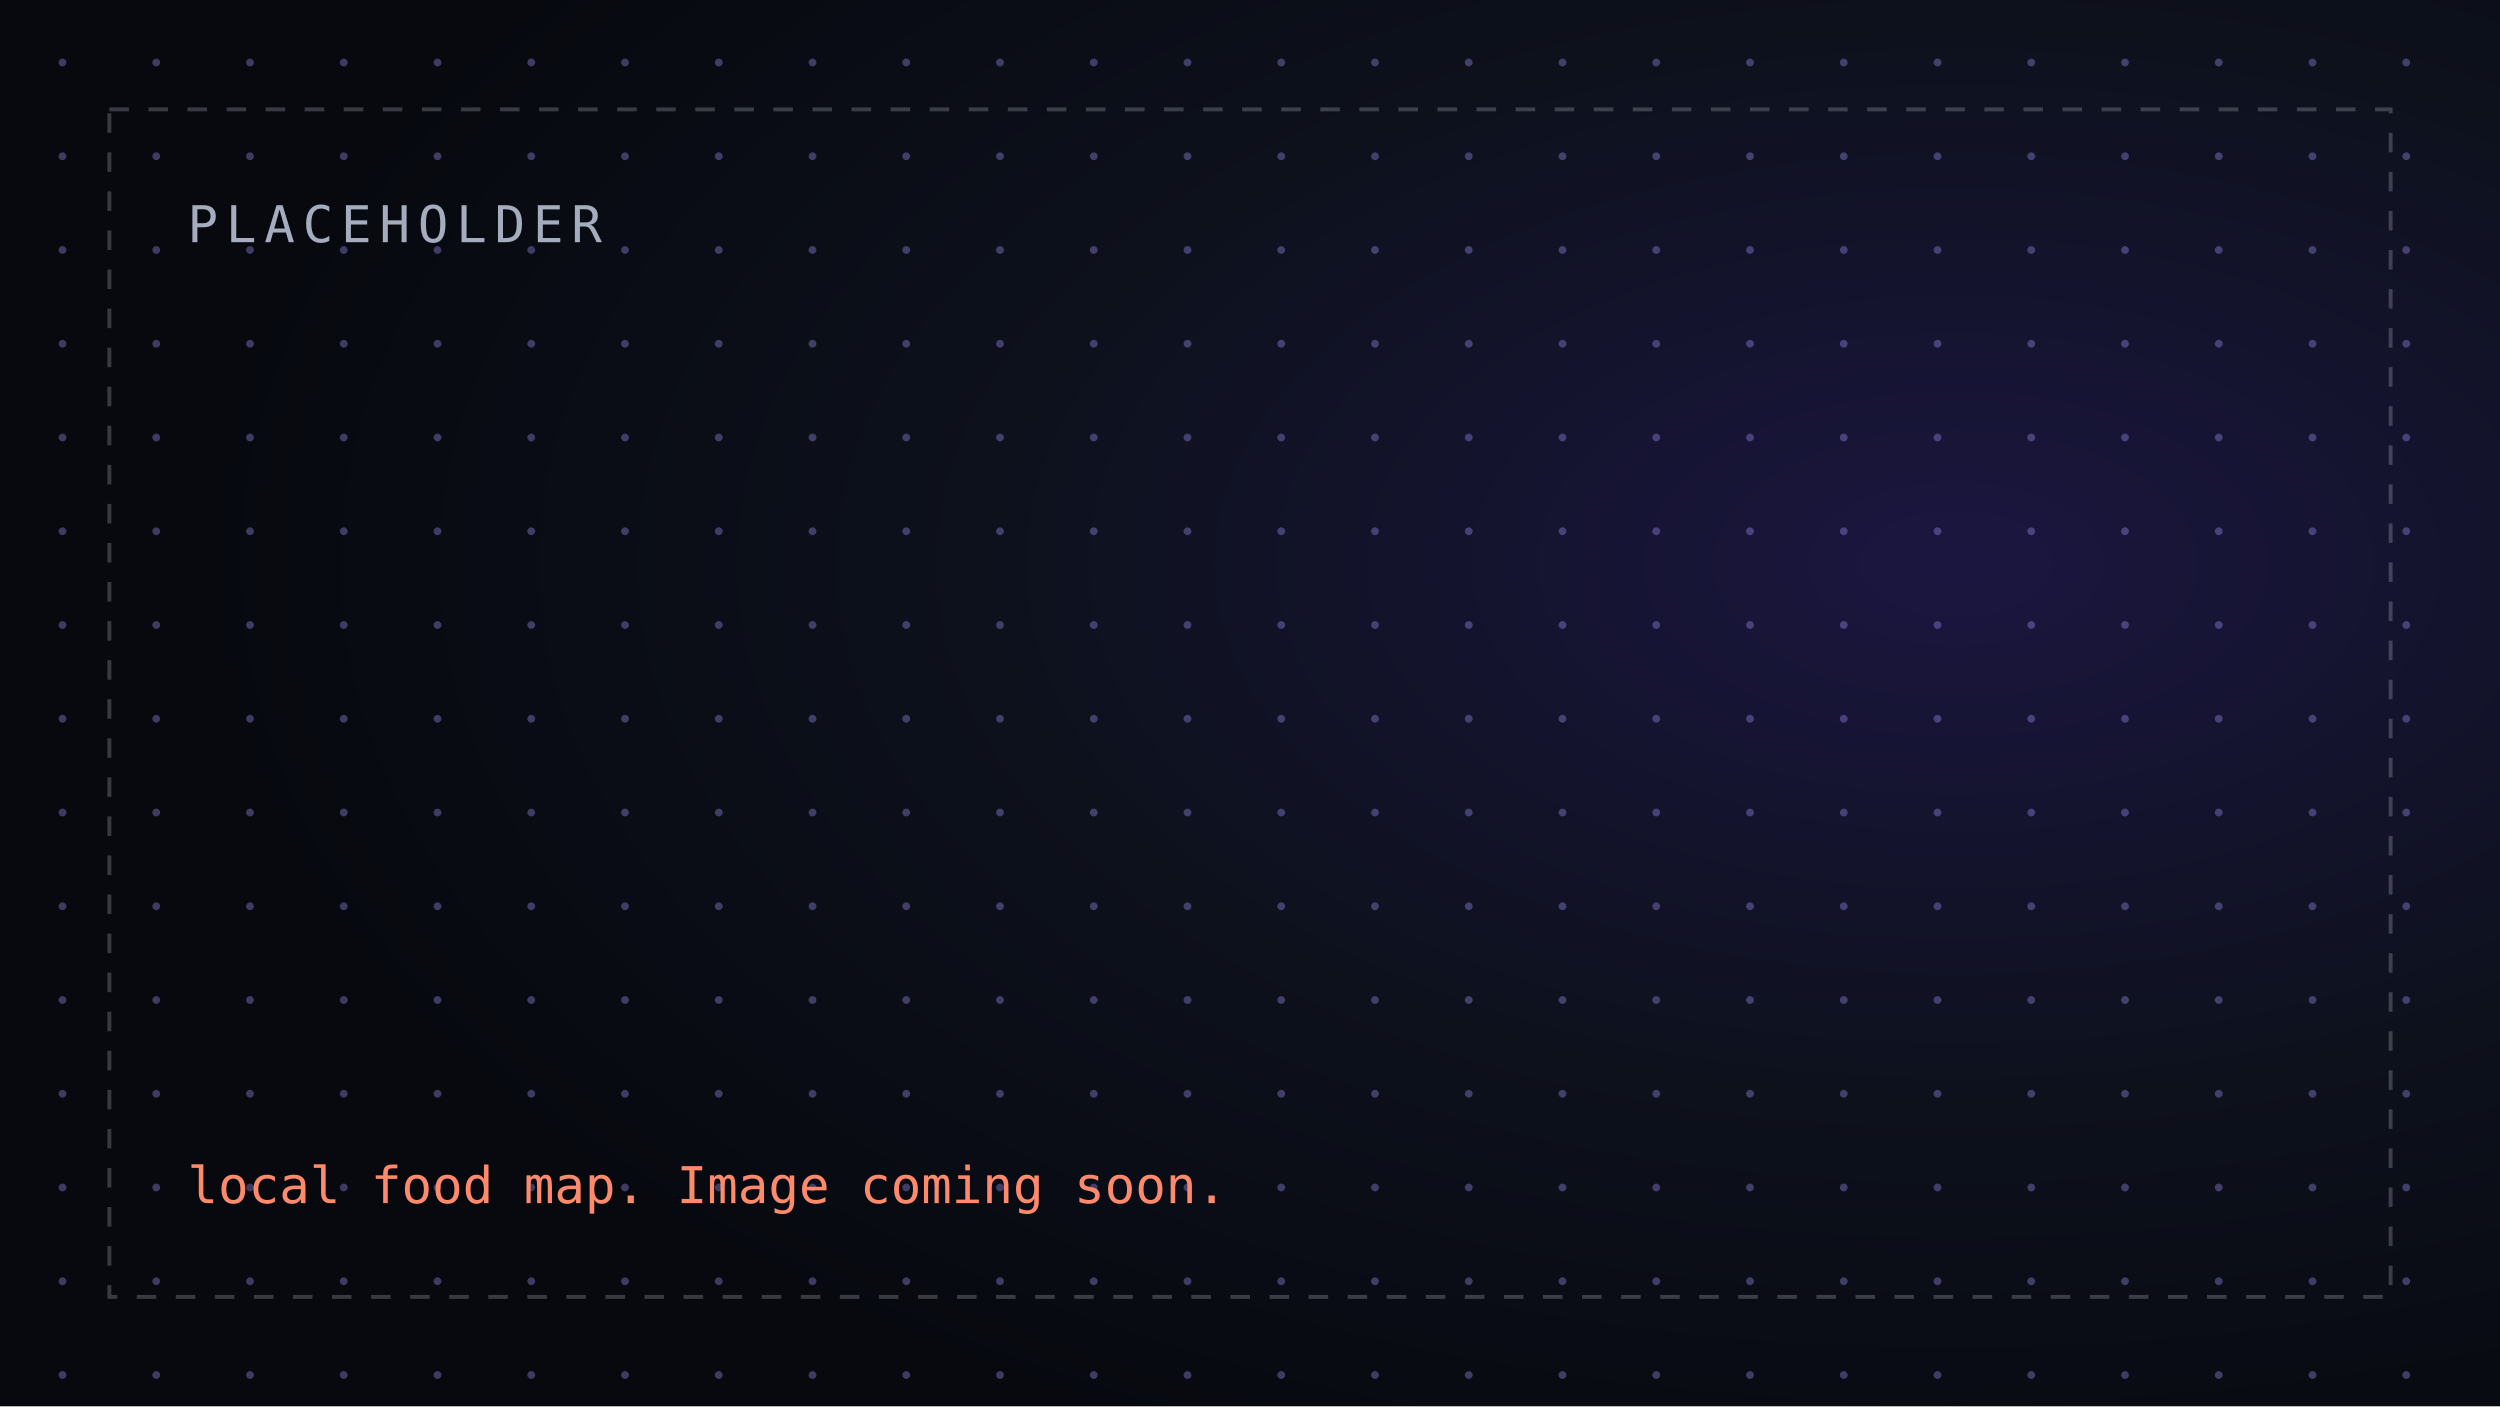
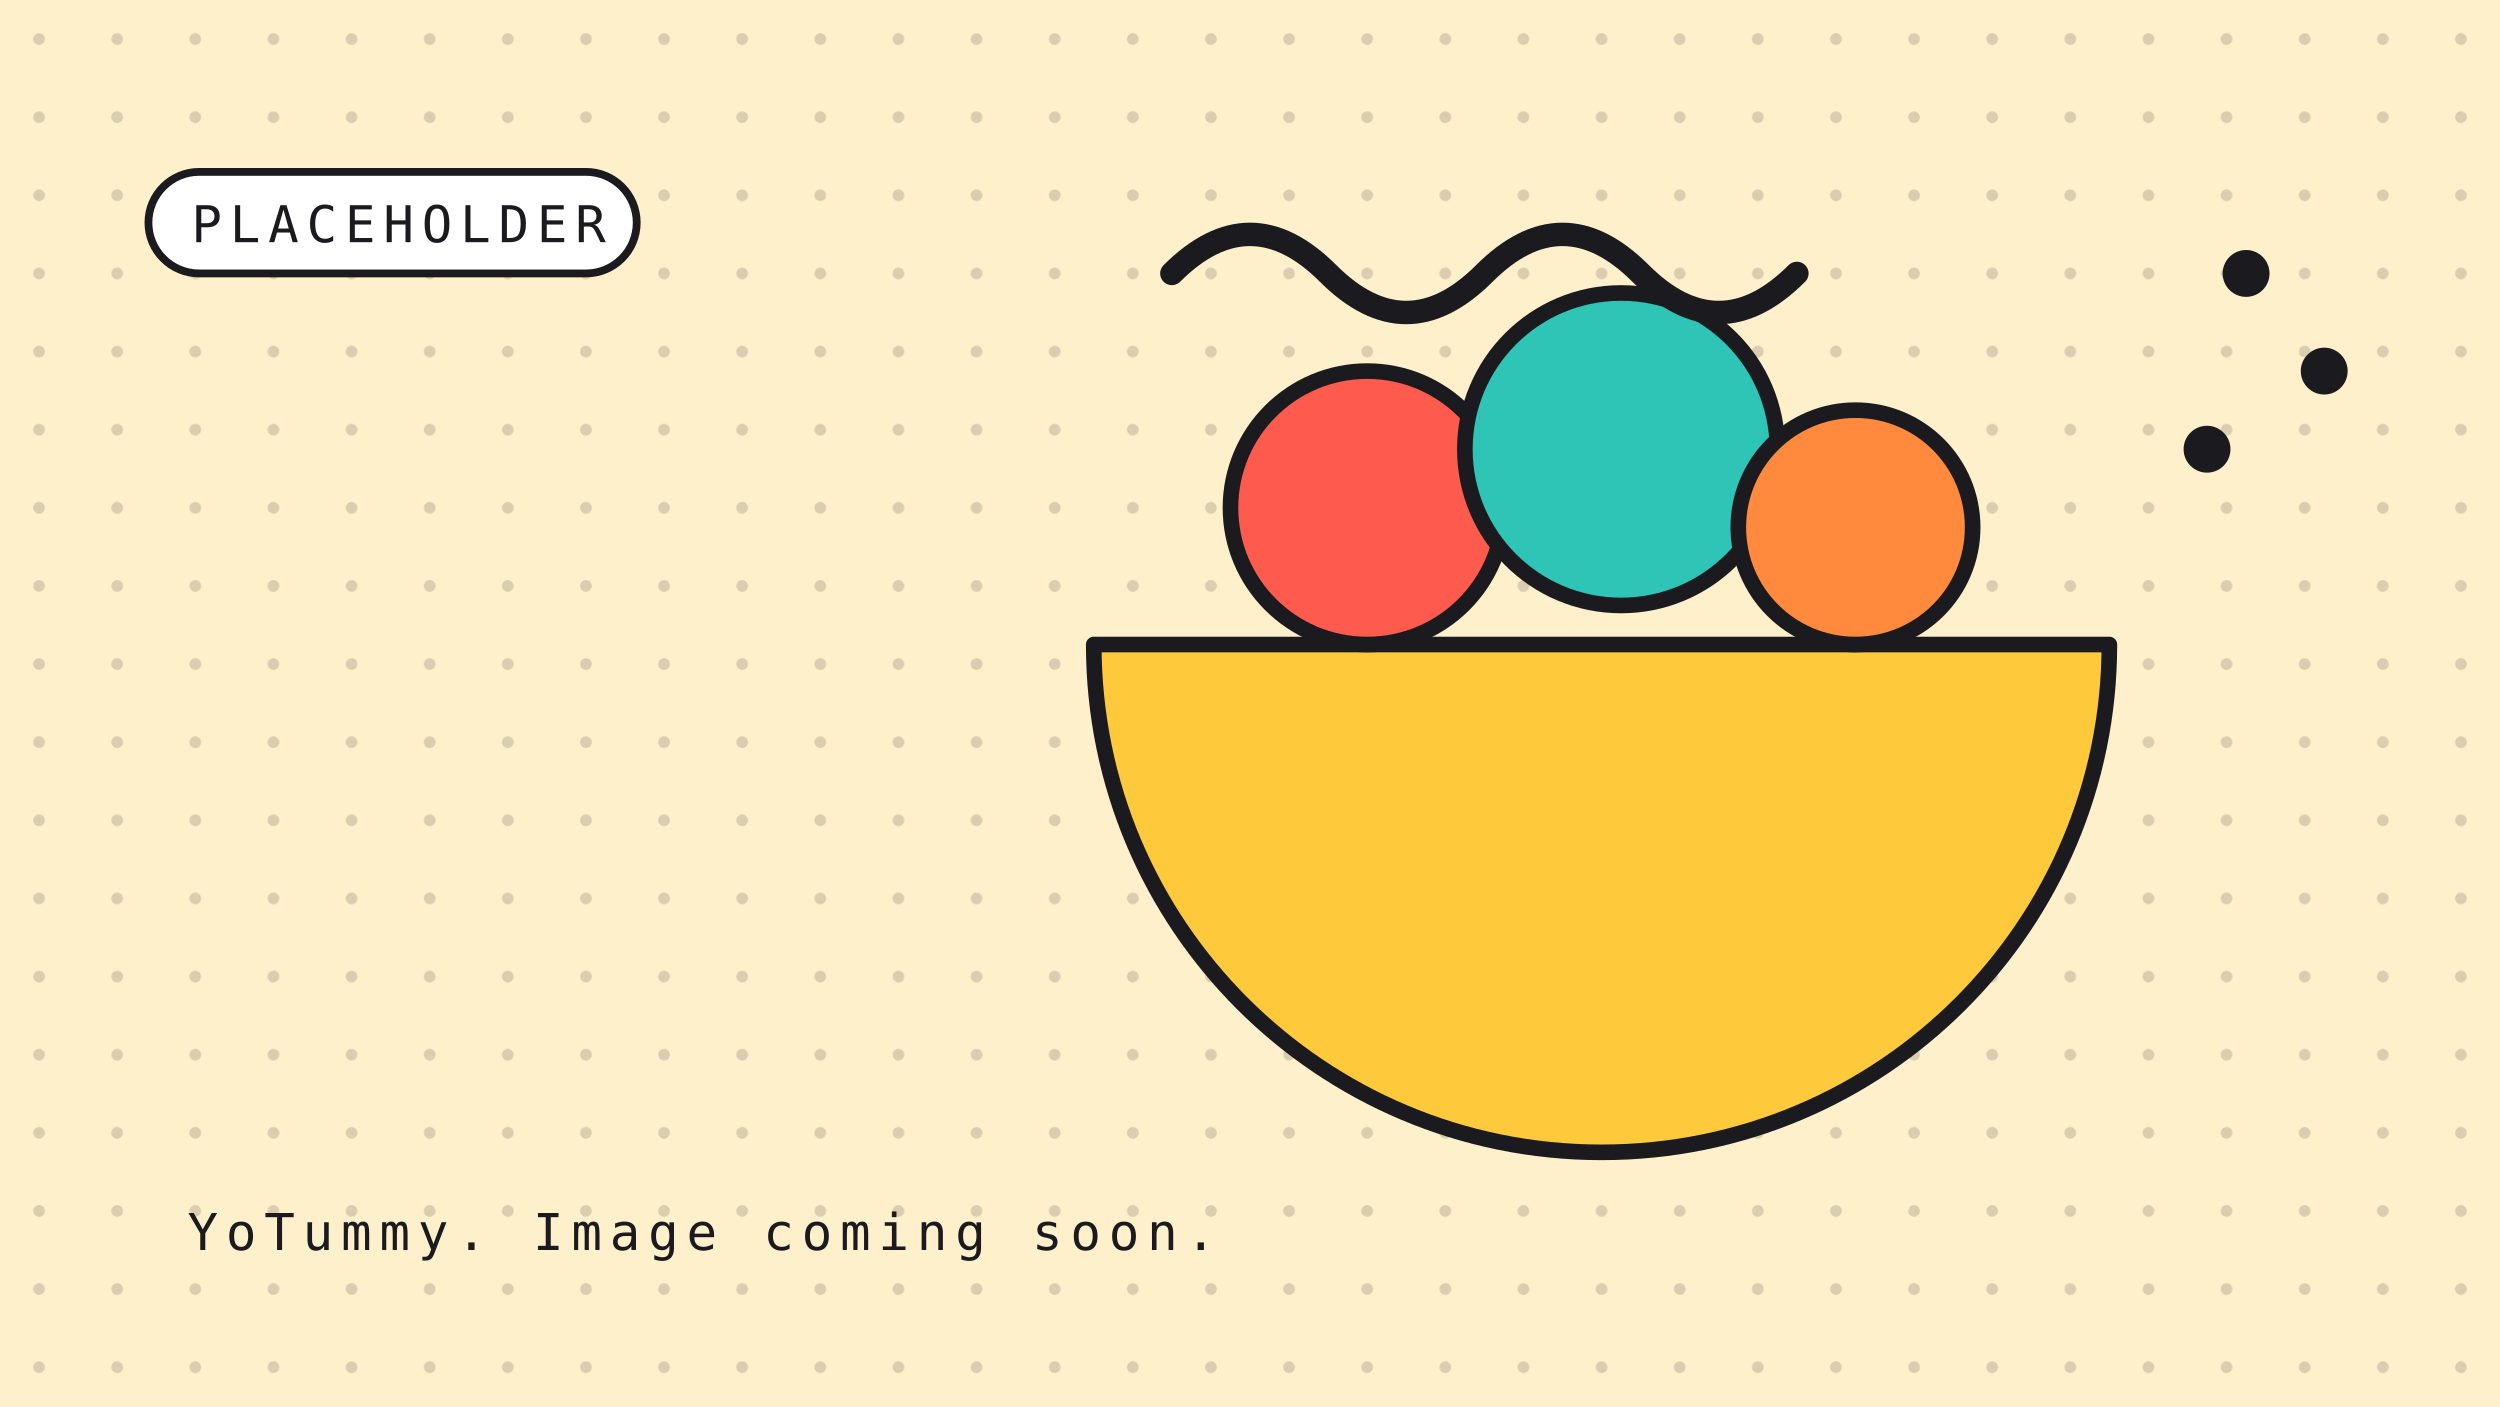
<svg xmlns="http://www.w3.org/2000/svg" viewBox="0 0 1280 720" width="1280" height="720">
  <defs>
-     <radialGradient id="g" cx="78%" cy="40%" r="70%">
-       <stop offset="0" stop-color="#1B1640" />
-       <stop offset=".55" stop-color="#0D111C" />
-       <stop offset="1" stop-color="#07090F" />
-     </radialGradient>
+     <pattern id="d" width="40" height="40" patternUnits="userSpaceOnUse">
+       <circle cx="20" cy="20" r="3" fill="#1B1B1F" fill-opacity=".16" />
+     </pattern>
  </defs>
-   <rect width="1280" height="720" fill="url(#g)" />
-   <g fill="#A597FF" fill-opacity=".35">
-     <circle cx="32" cy="32" r="2" />
-     <circle cx="32" cy="80" r="2" />
-     <circle cx="32" cy="128" r="2" />
-     <circle cx="32" cy="176" r="2" />
-     <circle cx="32" cy="224" r="2" />
-     <circle cx="32" cy="272" r="2" />
-     <circle cx="32" cy="320" r="2" />
-     <circle cx="32" cy="368" r="2" />
-     <circle cx="32" cy="416" r="2" />
-     <circle cx="32" cy="464" r="2" />
-     <circle cx="32" cy="512" r="2" />
-     <circle cx="32" cy="560" r="2" />
-     <circle cx="32" cy="608" r="2" />
-     <circle cx="32" cy="656" r="2" />
-     <circle cx="32" cy="704" r="2" />
-     <circle cx="80" cy="32" r="2" />
-     <circle cx="80" cy="80" r="2" />
-     <circle cx="80" cy="128" r="2" />
-     <circle cx="80" cy="176" r="2" />
-     <circle cx="80" cy="224" r="2" />
-     <circle cx="80" cy="272" r="2" />
-     <circle cx="80" cy="320" r="2" />
-     <circle cx="80" cy="368" r="2" />
-     <circle cx="80" cy="416" r="2" />
-     <circle cx="80" cy="464" r="2" />
-     <circle cx="80" cy="512" r="2" />
-     <circle cx="80" cy="560" r="2" />
-     <circle cx="80" cy="608" r="2" />
-     <circle cx="80" cy="656" r="2" />
-     <circle cx="80" cy="704" r="2" />
-     <circle cx="128" cy="32" r="2" />
-     <circle cx="128" cy="80" r="2" />
-     <circle cx="128" cy="128" r="2" />
-     <circle cx="128" cy="176" r="2" />
-     <circle cx="128" cy="224" r="2" />
-     <circle cx="128" cy="272" r="2" />
-     <circle cx="128" cy="320" r="2" />
-     <circle cx="128" cy="368" r="2" />
-     <circle cx="128" cy="416" r="2" />
-     <circle cx="128" cy="464" r="2" />
-     <circle cx="128" cy="512" r="2" />
-     <circle cx="128" cy="560" r="2" />
-     <circle cx="128" cy="608" r="2" />
-     <circle cx="128" cy="656" r="2" />
-     <circle cx="128" cy="704" r="2" />
-     <circle cx="176" cy="32" r="2" />
-     <circle cx="176" cy="80" r="2" />
-     <circle cx="176" cy="128" r="2" />
-     <circle cx="176" cy="176" r="2" />
-     <circle cx="176" cy="224" r="2" />
-     <circle cx="176" cy="272" r="2" />
-     <circle cx="176" cy="320" r="2" />
-     <circle cx="176" cy="368" r="2" />
-     <circle cx="176" cy="416" r="2" />
-     <circle cx="176" cy="464" r="2" />
-     <circle cx="176" cy="512" r="2" />
-     <circle cx="176" cy="560" r="2" />
-     <circle cx="176" cy="608" r="2" />
-     <circle cx="176" cy="656" r="2" />
-     <circle cx="176" cy="704" r="2" />
-     <circle cx="224" cy="32" r="2" />
-     <circle cx="224" cy="80" r="2" />
-     <circle cx="224" cy="128" r="2" />
-     <circle cx="224" cy="176" r="2" />
-     <circle cx="224" cy="224" r="2" />
-     <circle cx="224" cy="272" r="2" />
-     <circle cx="224" cy="320" r="2" />
-     <circle cx="224" cy="368" r="2" />
-     <circle cx="224" cy="416" r="2" />
-     <circle cx="224" cy="464" r="2" />
-     <circle cx="224" cy="512" r="2" />
-     <circle cx="224" cy="560" r="2" />
-     <circle cx="224" cy="608" r="2" />
-     <circle cx="224" cy="656" r="2" />
-     <circle cx="224" cy="704" r="2" />
-     <circle cx="272" cy="32" r="2" />
-     <circle cx="272" cy="80" r="2" />
-     <circle cx="272" cy="128" r="2" />
-     <circle cx="272" cy="176" r="2" />
-     <circle cx="272" cy="224" r="2" />
-     <circle cx="272" cy="272" r="2" />
-     <circle cx="272" cy="320" r="2" />
-     <circle cx="272" cy="368" r="2" />
-     <circle cx="272" cy="416" r="2" />
-     <circle cx="272" cy="464" r="2" />
-     <circle cx="272" cy="512" r="2" />
-     <circle cx="272" cy="560" r="2" />
-     <circle cx="272" cy="608" r="2" />
-     <circle cx="272" cy="656" r="2" />
-     <circle cx="272" cy="704" r="2" />
-     <circle cx="320" cy="32" r="2" />
-     <circle cx="320" cy="80" r="2" />
-     <circle cx="320" cy="128" r="2" />
-     <circle cx="320" cy="176" r="2" />
-     <circle cx="320" cy="224" r="2" />
-     <circle cx="320" cy="272" r="2" />
-     <circle cx="320" cy="320" r="2" />
-     <circle cx="320" cy="368" r="2" />
-     <circle cx="320" cy="416" r="2" />
-     <circle cx="320" cy="464" r="2" />
-     <circle cx="320" cy="512" r="2" />
-     <circle cx="320" cy="560" r="2" />
-     <circle cx="320" cy="608" r="2" />
-     <circle cx="320" cy="656" r="2" />
-     <circle cx="320" cy="704" r="2" />
-     <circle cx="368" cy="32" r="2" />
-     <circle cx="368" cy="80" r="2" />
-     <circle cx="368" cy="128" r="2" />
-     <circle cx="368" cy="176" r="2" />
-     <circle cx="368" cy="224" r="2" />
-     <circle cx="368" cy="272" r="2" />
-     <circle cx="368" cy="320" r="2" />
-     <circle cx="368" cy="368" r="2" />
-     <circle cx="368" cy="416" r="2" />
-     <circle cx="368" cy="464" r="2" />
-     <circle cx="368" cy="512" r="2" />
-     <circle cx="368" cy="560" r="2" />
-     <circle cx="368" cy="608" r="2" />
-     <circle cx="368" cy="656" r="2" />
-     <circle cx="368" cy="704" r="2" />
-     <circle cx="416" cy="32" r="2" />
-     <circle cx="416" cy="80" r="2" />
-     <circle cx="416" cy="128" r="2" />
-     <circle cx="416" cy="176" r="2" />
-     <circle cx="416" cy="224" r="2" />
-     <circle cx="416" cy="272" r="2" />
-     <circle cx="416" cy="320" r="2" />
-     <circle cx="416" cy="368" r="2" />
-     <circle cx="416" cy="416" r="2" />
-     <circle cx="416" cy="464" r="2" />
-     <circle cx="416" cy="512" r="2" />
-     <circle cx="416" cy="560" r="2" />
-     <circle cx="416" cy="608" r="2" />
-     <circle cx="416" cy="656" r="2" />
-     <circle cx="416" cy="704" r="2" />
-     <circle cx="464" cy="32" r="2" />
-     <circle cx="464" cy="80" r="2" />
-     <circle cx="464" cy="128" r="2" />
-     <circle cx="464" cy="176" r="2" />
-     <circle cx="464" cy="224" r="2" />
-     <circle cx="464" cy="272" r="2" />
-     <circle cx="464" cy="320" r="2" />
-     <circle cx="464" cy="368" r="2" />
-     <circle cx="464" cy="416" r="2" />
-     <circle cx="464" cy="464" r="2" />
-     <circle cx="464" cy="512" r="2" />
-     <circle cx="464" cy="560" r="2" />
-     <circle cx="464" cy="608" r="2" />
-     <circle cx="464" cy="656" r="2" />
-     <circle cx="464" cy="704" r="2" />
-     <circle cx="512" cy="32" r="2" />
-     <circle cx="512" cy="80" r="2" />
-     <circle cx="512" cy="128" r="2" />
-     <circle cx="512" cy="176" r="2" />
-     <circle cx="512" cy="224" r="2" />
-     <circle cx="512" cy="272" r="2" />
-     <circle cx="512" cy="320" r="2" />
-     <circle cx="512" cy="368" r="2" />
-     <circle cx="512" cy="416" r="2" />
-     <circle cx="512" cy="464" r="2" />
-     <circle cx="512" cy="512" r="2" />
-     <circle cx="512" cy="560" r="2" />
-     <circle cx="512" cy="608" r="2" />
-     <circle cx="512" cy="656" r="2" />
-     <circle cx="512" cy="704" r="2" />
-     <circle cx="560" cy="32" r="2" />
-     <circle cx="560" cy="80" r="2" />
-     <circle cx="560" cy="128" r="2" />
-     <circle cx="560" cy="176" r="2" />
-     <circle cx="560" cy="224" r="2" />
-     <circle cx="560" cy="272" r="2" />
-     <circle cx="560" cy="320" r="2" />
-     <circle cx="560" cy="368" r="2" />
-     <circle cx="560" cy="416" r="2" />
-     <circle cx="560" cy="464" r="2" />
-     <circle cx="560" cy="512" r="2" />
-     <circle cx="560" cy="560" r="2" />
-     <circle cx="560" cy="608" r="2" />
-     <circle cx="560" cy="656" r="2" />
-     <circle cx="560" cy="704" r="2" />
-     <circle cx="608" cy="32" r="2" />
-     <circle cx="608" cy="80" r="2" />
-     <circle cx="608" cy="128" r="2" />
-     <circle cx="608" cy="176" r="2" />
-     <circle cx="608" cy="224" r="2" />
-     <circle cx="608" cy="272" r="2" />
-     <circle cx="608" cy="320" r="2" />
-     <circle cx="608" cy="368" r="2" />
-     <circle cx="608" cy="416" r="2" />
-     <circle cx="608" cy="464" r="2" />
-     <circle cx="608" cy="512" r="2" />
-     <circle cx="608" cy="560" r="2" />
-     <circle cx="608" cy="608" r="2" />
-     <circle cx="608" cy="656" r="2" />
-     <circle cx="608" cy="704" r="2" />
-     <circle cx="656" cy="32" r="2" />
-     <circle cx="656" cy="80" r="2" />
-     <circle cx="656" cy="128" r="2" />
-     <circle cx="656" cy="176" r="2" />
-     <circle cx="656" cy="224" r="2" />
-     <circle cx="656" cy="272" r="2" />
-     <circle cx="656" cy="320" r="2" />
-     <circle cx="656" cy="368" r="2" />
-     <circle cx="656" cy="416" r="2" />
-     <circle cx="656" cy="464" r="2" />
-     <circle cx="656" cy="512" r="2" />
-     <circle cx="656" cy="560" r="2" />
-     <circle cx="656" cy="608" r="2" />
-     <circle cx="656" cy="656" r="2" />
-     <circle cx="656" cy="704" r="2" />
-     <circle cx="704" cy="32" r="2" />
-     <circle cx="704" cy="80" r="2" />
-     <circle cx="704" cy="128" r="2" />
-     <circle cx="704" cy="176" r="2" />
-     <circle cx="704" cy="224" r="2" />
-     <circle cx="704" cy="272" r="2" />
-     <circle cx="704" cy="320" r="2" />
-     <circle cx="704" cy="368" r="2" />
-     <circle cx="704" cy="416" r="2" />
-     <circle cx="704" cy="464" r="2" />
-     <circle cx="704" cy="512" r="2" />
-     <circle cx="704" cy="560" r="2" />
-     <circle cx="704" cy="608" r="2" />
-     <circle cx="704" cy="656" r="2" />
-     <circle cx="704" cy="704" r="2" />
-     <circle cx="752" cy="32" r="2" />
-     <circle cx="752" cy="80" r="2" />
-     <circle cx="752" cy="128" r="2" />
-     <circle cx="752" cy="176" r="2" />
-     <circle cx="752" cy="224" r="2" />
-     <circle cx="752" cy="272" r="2" />
-     <circle cx="752" cy="320" r="2" />
-     <circle cx="752" cy="368" r="2" />
-     <circle cx="752" cy="416" r="2" />
-     <circle cx="752" cy="464" r="2" />
-     <circle cx="752" cy="512" r="2" />
-     <circle cx="752" cy="560" r="2" />
-     <circle cx="752" cy="608" r="2" />
-     <circle cx="752" cy="656" r="2" />
-     <circle cx="752" cy="704" r="2" />
-     <circle cx="800" cy="32" r="2" />
-     <circle cx="800" cy="80" r="2" />
-     <circle cx="800" cy="128" r="2" />
-     <circle cx="800" cy="176" r="2" />
-     <circle cx="800" cy="224" r="2" />
-     <circle cx="800" cy="272" r="2" />
-     <circle cx="800" cy="320" r="2" />
-     <circle cx="800" cy="368" r="2" />
-     <circle cx="800" cy="416" r="2" />
-     <circle cx="800" cy="464" r="2" />
-     <circle cx="800" cy="512" r="2" />
-     <circle cx="800" cy="560" r="2" />
-     <circle cx="800" cy="608" r="2" />
-     <circle cx="800" cy="656" r="2" />
-     <circle cx="800" cy="704" r="2" />
-     <circle cx="848" cy="32" r="2" />
-     <circle cx="848" cy="80" r="2" />
-     <circle cx="848" cy="128" r="2" />
-     <circle cx="848" cy="176" r="2" />
-     <circle cx="848" cy="224" r="2" />
-     <circle cx="848" cy="272" r="2" />
-     <circle cx="848" cy="320" r="2" />
-     <circle cx="848" cy="368" r="2" />
-     <circle cx="848" cy="416" r="2" />
-     <circle cx="848" cy="464" r="2" />
-     <circle cx="848" cy="512" r="2" />
-     <circle cx="848" cy="560" r="2" />
-     <circle cx="848" cy="608" r="2" />
-     <circle cx="848" cy="656" r="2" />
-     <circle cx="848" cy="704" r="2" />
-     <circle cx="896" cy="32" r="2" />
-     <circle cx="896" cy="80" r="2" />
-     <circle cx="896" cy="128" r="2" />
-     <circle cx="896" cy="176" r="2" />
-     <circle cx="896" cy="224" r="2" />
-     <circle cx="896" cy="272" r="2" />
-     <circle cx="896" cy="320" r="2" />
-     <circle cx="896" cy="368" r="2" />
-     <circle cx="896" cy="416" r="2" />
-     <circle cx="896" cy="464" r="2" />
-     <circle cx="896" cy="512" r="2" />
-     <circle cx="896" cy="560" r="2" />
-     <circle cx="896" cy="608" r="2" />
-     <circle cx="896" cy="656" r="2" />
-     <circle cx="896" cy="704" r="2" />
-     <circle cx="944" cy="32" r="2" />
-     <circle cx="944" cy="80" r="2" />
-     <circle cx="944" cy="128" r="2" />
-     <circle cx="944" cy="176" r="2" />
-     <circle cx="944" cy="224" r="2" />
-     <circle cx="944" cy="272" r="2" />
-     <circle cx="944" cy="320" r="2" />
-     <circle cx="944" cy="368" r="2" />
-     <circle cx="944" cy="416" r="2" />
-     <circle cx="944" cy="464" r="2" />
-     <circle cx="944" cy="512" r="2" />
-     <circle cx="944" cy="560" r="2" />
-     <circle cx="944" cy="608" r="2" />
-     <circle cx="944" cy="656" r="2" />
-     <circle cx="944" cy="704" r="2" />
-     <circle cx="992" cy="32" r="2" />
-     <circle cx="992" cy="80" r="2" />
-     <circle cx="992" cy="128" r="2" />
-     <circle cx="992" cy="176" r="2" />
-     <circle cx="992" cy="224" r="2" />
-     <circle cx="992" cy="272" r="2" />
-     <circle cx="992" cy="320" r="2" />
-     <circle cx="992" cy="368" r="2" />
-     <circle cx="992" cy="416" r="2" />
-     <circle cx="992" cy="464" r="2" />
-     <circle cx="992" cy="512" r="2" />
-     <circle cx="992" cy="560" r="2" />
-     <circle cx="992" cy="608" r="2" />
-     <circle cx="992" cy="656" r="2" />
-     <circle cx="992" cy="704" r="2" />
-     <circle cx="1040" cy="32" r="2" />
-     <circle cx="1040" cy="80" r="2" />
-     <circle cx="1040" cy="128" r="2" />
-     <circle cx="1040" cy="176" r="2" />
-     <circle cx="1040" cy="224" r="2" />
-     <circle cx="1040" cy="272" r="2" />
-     <circle cx="1040" cy="320" r="2" />
-     <circle cx="1040" cy="368" r="2" />
-     <circle cx="1040" cy="416" r="2" />
-     <circle cx="1040" cy="464" r="2" />
-     <circle cx="1040" cy="512" r="2" />
-     <circle cx="1040" cy="560" r="2" />
-     <circle cx="1040" cy="608" r="2" />
-     <circle cx="1040" cy="656" r="2" />
-     <circle cx="1040" cy="704" r="2" />
-     <circle cx="1088" cy="32" r="2" />
-     <circle cx="1088" cy="80" r="2" />
-     <circle cx="1088" cy="128" r="2" />
-     <circle cx="1088" cy="176" r="2" />
-     <circle cx="1088" cy="224" r="2" />
-     <circle cx="1088" cy="272" r="2" />
-     <circle cx="1088" cy="320" r="2" />
-     <circle cx="1088" cy="368" r="2" />
-     <circle cx="1088" cy="416" r="2" />
-     <circle cx="1088" cy="464" r="2" />
-     <circle cx="1088" cy="512" r="2" />
-     <circle cx="1088" cy="560" r="2" />
-     <circle cx="1088" cy="608" r="2" />
-     <circle cx="1088" cy="656" r="2" />
-     <circle cx="1088" cy="704" r="2" />
-     <circle cx="1136" cy="32" r="2" />
-     <circle cx="1136" cy="80" r="2" />
-     <circle cx="1136" cy="128" r="2" />
-     <circle cx="1136" cy="176" r="2" />
-     <circle cx="1136" cy="224" r="2" />
-     <circle cx="1136" cy="272" r="2" />
-     <circle cx="1136" cy="320" r="2" />
-     <circle cx="1136" cy="368" r="2" />
-     <circle cx="1136" cy="416" r="2" />
-     <circle cx="1136" cy="464" r="2" />
-     <circle cx="1136" cy="512" r="2" />
-     <circle cx="1136" cy="560" r="2" />
-     <circle cx="1136" cy="608" r="2" />
-     <circle cx="1136" cy="656" r="2" />
-     <circle cx="1136" cy="704" r="2" />
-     <circle cx="1184" cy="32" r="2" />
-     <circle cx="1184" cy="80" r="2" />
-     <circle cx="1184" cy="128" r="2" />
-     <circle cx="1184" cy="176" r="2" />
-     <circle cx="1184" cy="224" r="2" />
-     <circle cx="1184" cy="272" r="2" />
-     <circle cx="1184" cy="320" r="2" />
-     <circle cx="1184" cy="368" r="2" />
-     <circle cx="1184" cy="416" r="2" />
-     <circle cx="1184" cy="464" r="2" />
-     <circle cx="1184" cy="512" r="2" />
-     <circle cx="1184" cy="560" r="2" />
-     <circle cx="1184" cy="608" r="2" />
-     <circle cx="1184" cy="656" r="2" />
-     <circle cx="1184" cy="704" r="2" />
-     <circle cx="1232" cy="32" r="2" />
-     <circle cx="1232" cy="80" r="2" />
-     <circle cx="1232" cy="128" r="2" />
-     <circle cx="1232" cy="176" r="2" />
-     <circle cx="1232" cy="224" r="2" />
-     <circle cx="1232" cy="272" r="2" />
-     <circle cx="1232" cy="320" r="2" />
-     <circle cx="1232" cy="368" r="2" />
-     <circle cx="1232" cy="416" r="2" />
-     <circle cx="1232" cy="464" r="2" />
-     <circle cx="1232" cy="512" r="2" />
-     <circle cx="1232" cy="560" r="2" />
-     <circle cx="1232" cy="608" r="2" />
-     <circle cx="1232" cy="656" r="2" />
-     <circle cx="1232" cy="704" r="2" />
+   <rect width="1280" height="720" fill="#FFF0CC" />
+   <rect width="1280" height="720" fill="url(#d)" />
+   <path d="M560 330a260 260 0 0 0 520 0z" fill="#FFC93C" stroke="#1B1B1F" stroke-width="8" stroke-linejoin="round" />
+   <circle cx="700" cy="260" r="70" fill="#FF5A4E" stroke="#1B1B1F" stroke-width="8" stroke-linejoin="round" />
+   <circle cx="830" cy="230" r="80" fill="#2EC4B6" stroke="#1B1B1F" stroke-width="8" stroke-linejoin="round" />
+   <circle cx="950" cy="270" r="60" fill="#FF8A3D" stroke="#1B1B1F" stroke-width="8" stroke-linejoin="round" />
+   <path d="M600 140q40-40 80 0t80 0t80 0t80 0" fill="none" stroke="#1B1B1F" stroke-width="12" stroke-linecap="round" />
+   <g fill="#1B1B1F">
+     <circle cx="1150" cy="140" r="12" />
+     <circle cx="1190" cy="190" r="12" />
+     <circle cx="1130" cy="230" r="12" />
  </g>
-   <rect x="56" y="56" width="1168" height="608" fill="none" stroke="#C9D0DA" stroke-opacity=".25" stroke-width="2" stroke-dasharray="10 10" />
-   <g font-family="ui-monospace, Menlo, monospace" fill="#A4ACBD" font-size="26" letter-spacing="4">
-     <text x="96" y="124">PLACEHOLDER</text>
+   <g font-family="ui-monospace, Menlo, monospace" font-size="26" letter-spacing="4" fill="#1B1B1F">
+     <rect x="76" y="88" width="250" height="52" rx="26" fill="#FFFFFF" stroke="#1B1B1F" stroke-width="4" />
+     <text x="98" y="124">PLACEHOLDER</text>
+     <text x="96" y="640">YoTummy. Image coming soon.</text>
  </g>
-   <text x="96" y="616" font-family="ui-monospace, Menlo, monospace" font-size="26" fill="#FF8A6B">local food map. Image coming soon.</text>
</svg>
